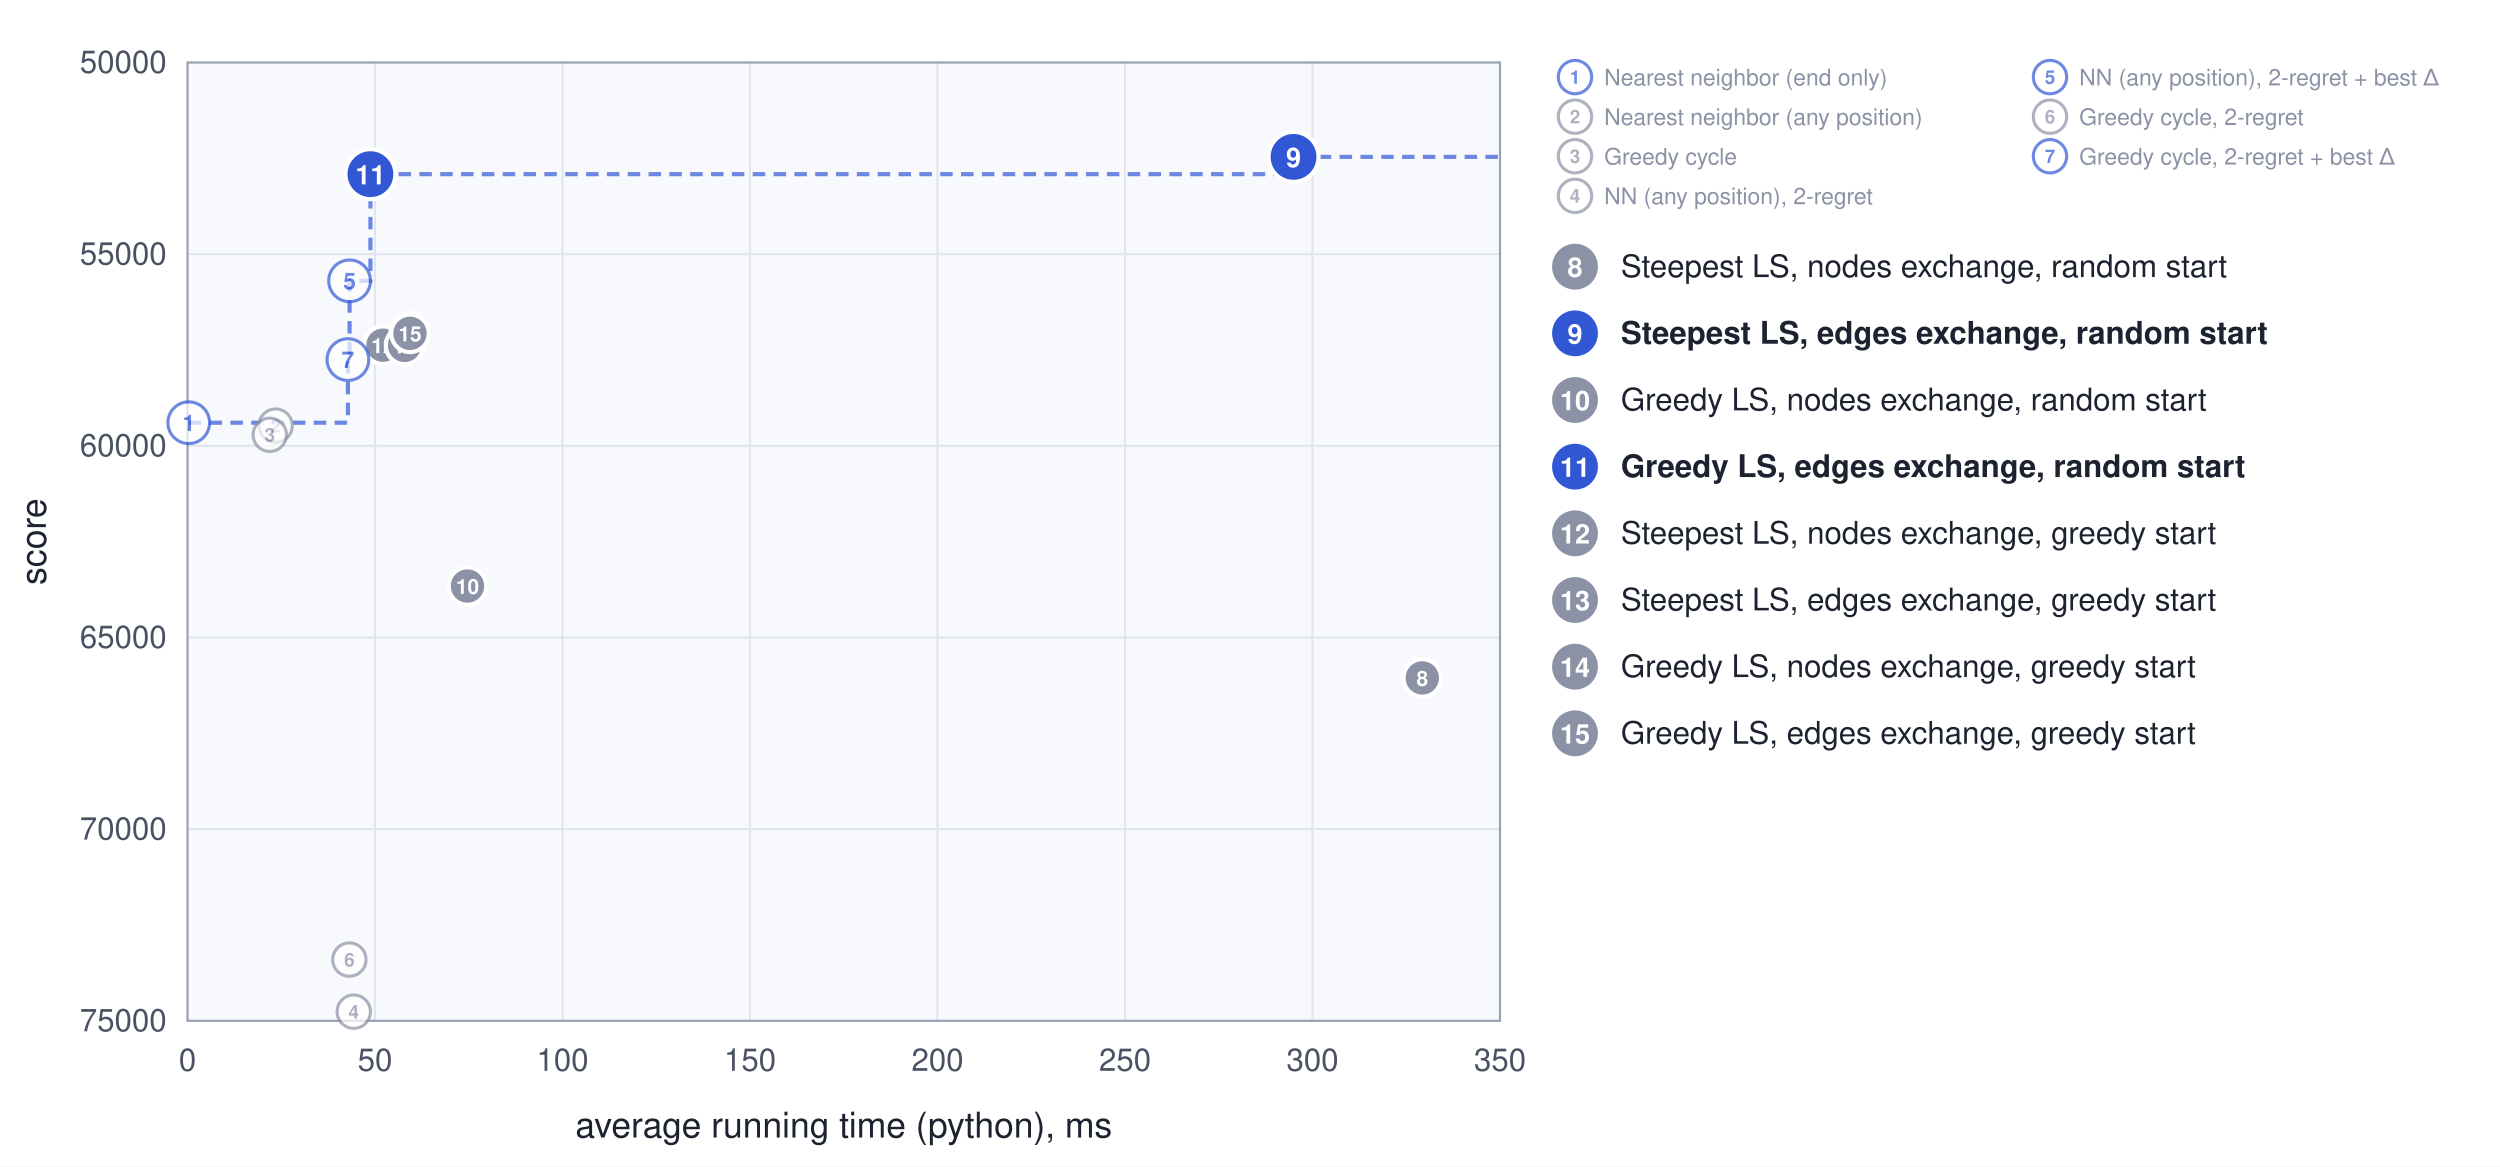
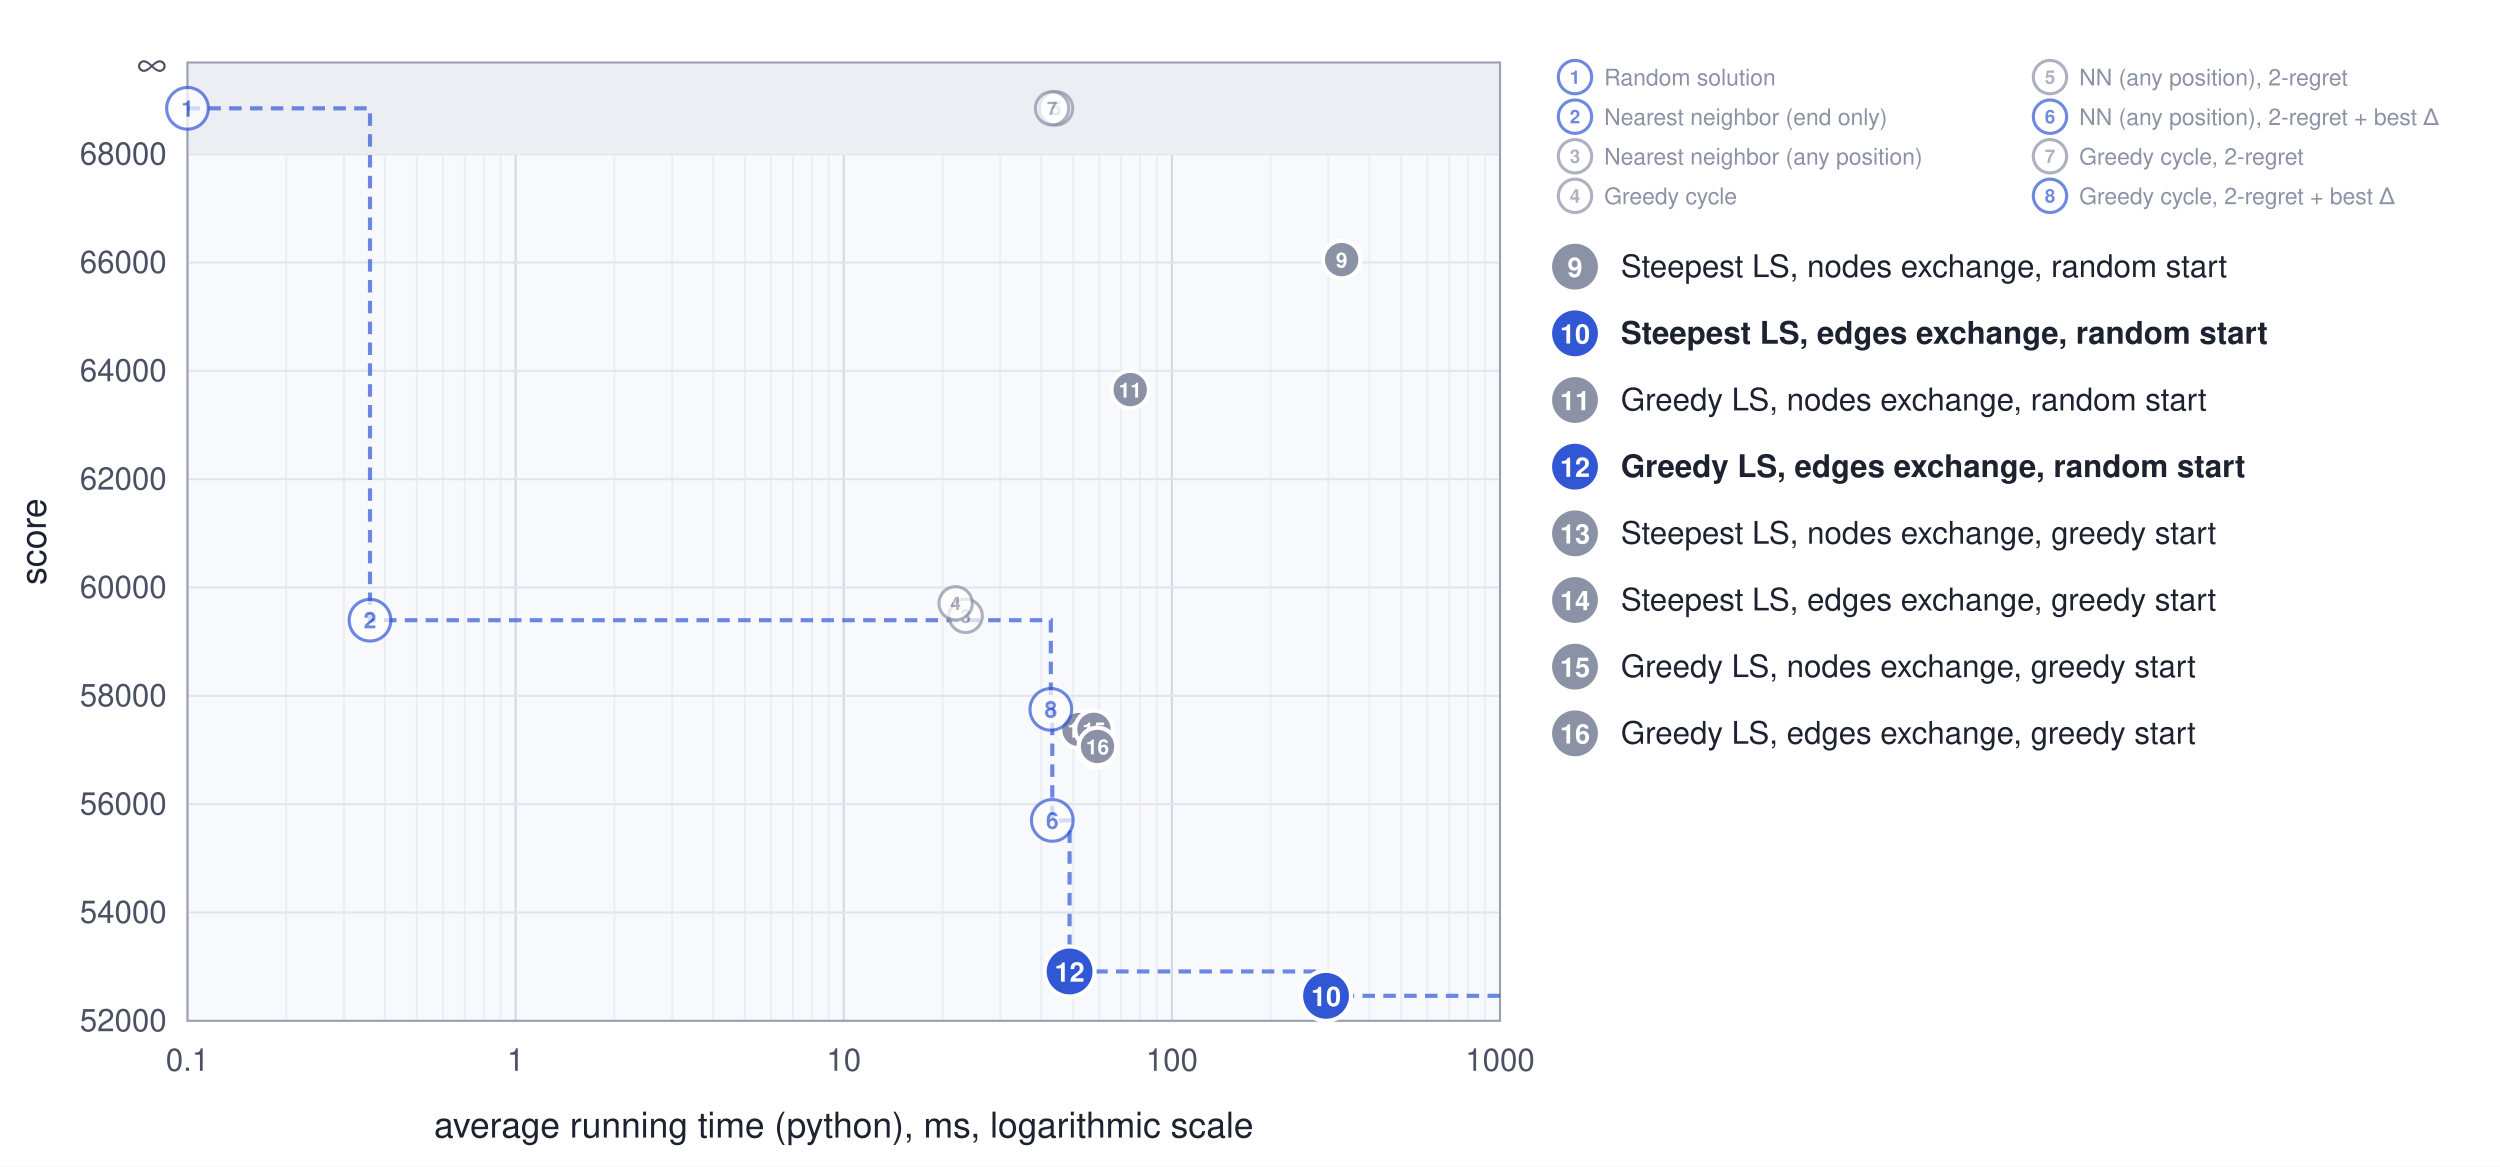
<svg xmlns="http://www.w3.org/2000/svg" viewBox="0 0 1200 560" width="1200" height="560" font-family="Helvetica, Arial, sans-serif" font-size="15">
  <rect width="1200" height="560" fill="#fff" />
  <rect x="90" y="30" width="630" height="460" fill="#f8f9fc" />
-   <line x1="90.0" y1="30" x2="90.0" y2="490" stroke="#e1e5ee" />
-   <text x="90.0" y="514" text-anchor="middle" fill="#4a5163">0</text>
-   <line x1="180.0" y1="30" x2="180.0" y2="490" stroke="#e1e5ee" />
-   <text x="180.0" y="514" text-anchor="middle" fill="#4a5163">50</text>
-   <line x1="270.0" y1="30" x2="270.0" y2="490" stroke="#e1e5ee" />
-   <text x="270.0" y="514" text-anchor="middle" fill="#4a5163">100</text>
-   <line x1="360.0" y1="30" x2="360.0" y2="490" stroke="#e1e5ee" />
-   <text x="360.0" y="514" text-anchor="middle" fill="#4a5163">150</text>
-   <line x1="450.0" y1="30" x2="450.0" y2="490" stroke="#e1e5ee" />
-   <text x="450.0" y="514" text-anchor="middle" fill="#4a5163">200</text>
-   <line x1="540.0" y1="30" x2="540.0" y2="490" stroke="#e1e5ee" />
-   <text x="540.0" y="514" text-anchor="middle" fill="#4a5163">250</text>
-   <line x1="630.0" y1="30" x2="630.0" y2="490" stroke="#e1e5ee" />
-   <text x="630.0" y="514" text-anchor="middle" fill="#4a5163">300</text>
-   <line x1="720.0" y1="30" x2="720.0" y2="490" stroke="#e1e5ee" />
-   <text x="720.0" y="514" text-anchor="middle" fill="#4a5163">350</text>
-   <line x1="90" y1="30.0" x2="720" y2="30.0" stroke="#e1e5ee" />
-   <text x="80" y="35.0" text-anchor="end" fill="#4a5163">50000</text>
-   <line x1="90" y1="122.0" x2="720" y2="122.0" stroke="#e1e5ee" />
-   <text x="80" y="127.0" text-anchor="end" fill="#4a5163">55000</text>
-   <line x1="90" y1="214.0" x2="720" y2="214.0" stroke="#e1e5ee" />
-   <text x="80" y="219.0" text-anchor="end" fill="#4a5163">60000</text>
-   <line x1="90" y1="306.0" x2="720" y2="306.0" stroke="#e1e5ee" />
-   <text x="80" y="311.0" text-anchor="end" fill="#4a5163">65000</text>
-   <line x1="90" y1="398.0" x2="720" y2="398.0" stroke="#e1e5ee" />
-   <text x="80" y="403.0" text-anchor="end" fill="#4a5163">70000</text>
+   <line x1="90.0" y1="30" x2="90.0" y2="490" stroke="#d3d8e3" />
+   <text x="90.0" y="514" text-anchor="middle" fill="#4a5163">0.1</text>
+   <line x1="137.4" y1="30" x2="137.4" y2="490" stroke="#eceef4" />
+   <line x1="165.1" y1="30" x2="165.1" y2="490" stroke="#eceef4" />
+   <line x1="184.8" y1="30" x2="184.8" y2="490" stroke="#eceef4" />
+   <line x1="200.1" y1="30" x2="200.1" y2="490" stroke="#eceef4" />
+   <line x1="212.6" y1="30" x2="212.6" y2="490" stroke="#eceef4" />
+   <line x1="223.1" y1="30" x2="223.1" y2="490" stroke="#eceef4" />
+   <line x1="232.2" y1="30" x2="232.2" y2="490" stroke="#eceef4" />
+   <line x1="240.3" y1="30" x2="240.3" y2="490" stroke="#eceef4" />
+   <line x1="247.5" y1="30" x2="247.5" y2="490" stroke="#d3d8e3" />
+   <text x="247.5" y="514" text-anchor="middle" fill="#4a5163">1</text>
+   <line x1="294.9" y1="30" x2="294.9" y2="490" stroke="#eceef4" />
+   <line x1="322.6" y1="30" x2="322.6" y2="490" stroke="#eceef4" />
+   <line x1="342.3" y1="30" x2="342.3" y2="490" stroke="#eceef4" />
+   <line x1="357.6" y1="30" x2="357.6" y2="490" stroke="#eceef4" />
+   <line x1="370.1" y1="30" x2="370.1" y2="490" stroke="#eceef4" />
+   <line x1="380.6" y1="30" x2="380.6" y2="490" stroke="#eceef4" />
+   <line x1="389.7" y1="30" x2="389.7" y2="490" stroke="#eceef4" />
+   <line x1="397.8" y1="30" x2="397.8" y2="490" stroke="#eceef4" />
+   <line x1="405.0" y1="30" x2="405.0" y2="490" stroke="#d3d8e3" />
+   <text x="405.0" y="514" text-anchor="middle" fill="#4a5163">10</text>
+   <line x1="452.4" y1="30" x2="452.4" y2="490" stroke="#eceef4" />
+   <line x1="480.1" y1="30" x2="480.1" y2="490" stroke="#eceef4" />
+   <line x1="499.8" y1="30" x2="499.8" y2="490" stroke="#eceef4" />
+   <line x1="515.1" y1="30" x2="515.1" y2="490" stroke="#eceef4" />
+   <line x1="527.6" y1="30" x2="527.6" y2="490" stroke="#eceef4" />
+   <line x1="538.1" y1="30" x2="538.1" y2="490" stroke="#eceef4" />
+   <line x1="547.2" y1="30" x2="547.2" y2="490" stroke="#eceef4" />
+   <line x1="555.3" y1="30" x2="555.3" y2="490" stroke="#eceef4" />
+   <line x1="562.5" y1="30" x2="562.5" y2="490" stroke="#d3d8e3" />
+   <text x="562.5" y="514" text-anchor="middle" fill="#4a5163">100</text>
+   <line x1="609.9" y1="30" x2="609.9" y2="490" stroke="#eceef4" />
+   <line x1="637.6" y1="30" x2="637.6" y2="490" stroke="#eceef4" />
+   <line x1="657.3" y1="30" x2="657.3" y2="490" stroke="#eceef4" />
+   <line x1="672.6" y1="30" x2="672.6" y2="490" stroke="#eceef4" />
+   <line x1="685.1" y1="30" x2="685.1" y2="490" stroke="#eceef4" />
+   <line x1="695.6" y1="30" x2="695.6" y2="490" stroke="#eceef4" />
+   <line x1="704.7" y1="30" x2="704.7" y2="490" stroke="#eceef4" />
+   <line x1="712.8" y1="30" x2="712.8" y2="490" stroke="#eceef4" />
+   <line x1="720.0" y1="30" x2="720.0" y2="490" stroke="#d3d8e3" />
+   <text x="720.0" y="514" text-anchor="middle" fill="#4a5163">1000</text>
  <line x1="90" y1="490.0" x2="720" y2="490.0" stroke="#e1e5ee" />
-   <text x="80" y="495.0" text-anchor="end" fill="#4a5163">75000</text>
+   <text x="80" y="495.0" text-anchor="end" fill="#4a5163">52000</text>
+   <line x1="90" y1="438.0" x2="720" y2="438.0" stroke="#e1e5ee" />
+   <text x="80" y="443.0" text-anchor="end" fill="#4a5163">54000</text>
+   <line x1="90" y1="386.0" x2="720" y2="386.0" stroke="#e1e5ee" />
+   <text x="80" y="391.0" text-anchor="end" fill="#4a5163">56000</text>
+   <line x1="90" y1="334.0" x2="720" y2="334.0" stroke="#e1e5ee" />
+   <text x="80" y="339.0" text-anchor="end" fill="#4a5163">58000</text>
+   <line x1="90" y1="282.0" x2="720" y2="282.0" stroke="#e1e5ee" />
+   <text x="80" y="287.0" text-anchor="end" fill="#4a5163">60000</text>
+   <line x1="90" y1="230.0" x2="720" y2="230.0" stroke="#e1e5ee" />
+   <text x="80" y="235.0" text-anchor="end" fill="#4a5163">62000</text>
+   <line x1="90" y1="178.0" x2="720" y2="178.0" stroke="#e1e5ee" />
+   <text x="80" y="183.0" text-anchor="end" fill="#4a5163">64000</text>
+   <line x1="90" y1="126.0" x2="720" y2="126.0" stroke="#e1e5ee" />
+   <text x="80" y="131.0" text-anchor="end" fill="#4a5163">66000</text>
+   <line x1="90" y1="74.0" x2="720" y2="74.0" stroke="#e1e5ee" />
+   <text x="80" y="79.0" text-anchor="end" fill="#4a5163">68000</text>
+   <rect x="90" y="30" width="630" height="44" fill="#eceef4" />
+   <text x="80" y="37" text-anchor="end" font-size="20" fill="#4a5163">∞</text>
  <rect x="90" y="30" width="630" height="460" fill="none" stroke="#9aa1b3" />
-   <text x="405.0" y="546" text-anchor="middle" font-size="17" fill="#1c2230">average running time (python), ms</text>
+   <text x="405.0" y="546" text-anchor="middle" font-size="17" fill="#1c2230">average running time (python), ms, logarithmic scale</text>
  <text transform="translate(22,260.0) rotate(-90)" text-anchor="middle" font-size="17" fill="#1c2230">score</text>
-   <path d="M90.6,202.9H167.0V172.6H167.8V134.8H177.8V83.6H620.9V75.3H720" fill="none" stroke="#3157d5" stroke-width="2" stroke-dasharray="6 4" opacity=".7" />
+   <path d="M90.0,52.0H177.6V297.7H504.4V340.5H505.1V393.8H513.4V466.3H636.5V478.0H720" fill="none" stroke="#3157d5" stroke-width="2" stroke-dasharray="6 4" opacity=".7" />
  <g opacity=".7">
    <circle cx="756.0" cy="37.0" r="8" fill="#fff" stroke="#3157d5" stroke-width="1.5" />
    <text x="756.0" y="40.2" text-anchor="middle" fill="#3157d5" font-size="9" font-weight="bold">1</text>
  </g>
-   <text x="770" y="41" fill="#8b92a5" font-size="11">Nearest neighbor (end only)</text>
+   <text x="770" y="41" fill="#8b92a5" font-size="11">Random solution</text>
  <g opacity=".7">
-     <circle cx="756.0" cy="56.0" r="8" fill="#fff" stroke="#8b92a5" stroke-width="1.5" />
-     <text x="756.0" y="59.2" text-anchor="middle" fill="#8b92a5" font-size="9" font-weight="bold">2</text>
+     <circle cx="756.0" cy="56.0" r="8" fill="#fff" stroke="#3157d5" stroke-width="1.5" />
+     <text x="756.0" y="59.2" text-anchor="middle" fill="#3157d5" font-size="9" font-weight="bold">2</text>
  </g>
-   <text x="770" y="60" fill="#8b92a5" font-size="11">Nearest neighbor (any position)</text>
+   <text x="770" y="60" fill="#8b92a5" font-size="11">Nearest neighbor (end only)</text>
  <g opacity=".7">
    <circle cx="756.0" cy="75.0" r="8" fill="#fff" stroke="#8b92a5" stroke-width="1.5" />
    <text x="756.0" y="78.2" text-anchor="middle" fill="#8b92a5" font-size="9" font-weight="bold">3</text>
  </g>
-   <text x="770" y="79" fill="#8b92a5" font-size="11">Greedy cycle</text>
+   <text x="770" y="79" fill="#8b92a5" font-size="11">Nearest neighbor (any position)</text>
  <g opacity=".7">
    <circle cx="756.0" cy="94.0" r="8" fill="#fff" stroke="#8b92a5" stroke-width="1.5" />
    <text x="756.0" y="97.2" text-anchor="middle" fill="#8b92a5" font-size="9" font-weight="bold">4</text>
  </g>
-   <text x="770" y="98" fill="#8b92a5" font-size="11">NN (any position), 2-regret</text>
+   <text x="770" y="98" fill="#8b92a5" font-size="11">Greedy cycle</text>
  <g opacity=".7">
-     <circle cx="984.0" cy="37.0" r="8" fill="#fff" stroke="#3157d5" stroke-width="1.5" />
-     <text x="984.0" y="40.2" text-anchor="middle" fill="#3157d5" font-size="9" font-weight="bold">5</text>
+     <circle cx="984.0" cy="37.0" r="8" fill="#fff" stroke="#8b92a5" stroke-width="1.5" />
+     <text x="984.0" y="40.2" text-anchor="middle" fill="#8b92a5" font-size="9" font-weight="bold">5</text>
  </g>
-   <text x="998" y="41" fill="#8b92a5" font-size="11">NN (any position), 2-regret + best Δ</text>
+   <text x="998" y="41" fill="#8b92a5" font-size="11">NN (any position), 2-regret</text>
  <g opacity=".7">
-     <circle cx="984.0" cy="56.0" r="8" fill="#fff" stroke="#8b92a5" stroke-width="1.5" />
-     <text x="984.0" y="59.2" text-anchor="middle" fill="#8b92a5" font-size="9" font-weight="bold">6</text>
+     <circle cx="984.0" cy="56.0" r="8" fill="#fff" stroke="#3157d5" stroke-width="1.5" />
+     <text x="984.0" y="59.2" text-anchor="middle" fill="#3157d5" font-size="9" font-weight="bold">6</text>
  </g>
-   <text x="998" y="60" fill="#8b92a5" font-size="11">Greedy cycle, 2-regret</text>
+   <text x="998" y="60" fill="#8b92a5" font-size="11">NN (any position), 2-regret + best Δ</text>
  <g opacity=".7">
-     <circle cx="984.0" cy="75.0" r="8" fill="#fff" stroke="#3157d5" stroke-width="1.5" />
-     <text x="984.0" y="78.2" text-anchor="middle" fill="#3157d5" font-size="9" font-weight="bold">7</text>
+     <circle cx="984.0" cy="75.0" r="8" fill="#fff" stroke="#8b92a5" stroke-width="1.5" />
+     <text x="984.0" y="78.2" text-anchor="middle" fill="#8b92a5" font-size="9" font-weight="bold">7</text>
  </g>
-   <text x="998" y="79" fill="#8b92a5" font-size="11">Greedy cycle, 2-regret + best Δ</text>
+   <text x="998" y="79" fill="#8b92a5" font-size="11">Greedy cycle, 2-regret</text>
+   <g opacity=".7">
+     <circle cx="984.0" cy="94.0" r="8" fill="#fff" stroke="#3157d5" stroke-width="1.5" />
+     <text x="984.0" y="97.2" text-anchor="middle" fill="#3157d5" font-size="9" font-weight="bold">8</text>
+   </g>
+   <text x="998" y="98" fill="#8b92a5" font-size="11">Greedy cycle, 2-regret + best Δ</text>
  <circle cx="756.0" cy="128.0" r="12" fill="#8b92a5" stroke="#fff" stroke-width="2" />
-   <text x="756.0" y="132.9" text-anchor="middle" fill="#fff" font-size="13" font-weight="bold">8</text>
-   <text x="778" y="133" fill="#1c2230">Steepest LS, nodes exchange, random start</text>
+   <text x="756.0" y="132.9" text-anchor="middle" fill="#fff" font-size="13" font-weight="bold">9</text>
+   <text x="778" y="133" fill="#1c2230">
+     <tspan x="778" dy="0">Steepest LS, nodes exchange, random start</tspan>
+   </text>
  <circle cx="756.0" cy="160.0" r="12" fill="#3157d5" stroke="#fff" stroke-width="2" />
-   <text x="756.0" y="164.9" text-anchor="middle" fill="#fff" font-size="13" font-weight="bold">9</text>
-   <text x="778" y="165" fill="#1c2230" font-weight="bold">Steepest LS, edges exchange, random start</text>
+   <text x="756.0" y="164.9" text-anchor="middle" fill="#fff" font-size="13" font-weight="bold">10</text>
+   <text x="778" y="165" fill="#1c2230" font-weight="bold">
+     <tspan x="778" dy="0">Steepest LS, edges exchange, random start</tspan>
+   </text>
  <circle cx="756.0" cy="192.0" r="12" fill="#8b92a5" stroke="#fff" stroke-width="2" />
-   <text x="756.0" y="196.9" text-anchor="middle" fill="#fff" font-size="13" font-weight="bold">10</text>
-   <text x="778" y="197" fill="#1c2230">Greedy LS, nodes exchange, random start</text>
+   <text x="756.0" y="196.9" text-anchor="middle" fill="#fff" font-size="13" font-weight="bold">11</text>
+   <text x="778" y="197" fill="#1c2230">
+     <tspan x="778" dy="0">Greedy LS, nodes exchange, random start</tspan>
+   </text>
  <circle cx="756.0" cy="224.0" r="12" fill="#3157d5" stroke="#fff" stroke-width="2" />
-   <text x="756.0" y="228.9" text-anchor="middle" fill="#fff" font-size="13" font-weight="bold">11</text>
-   <text x="778" y="229" fill="#1c2230" font-weight="bold">Greedy LS, edges exchange, random start</text>
+   <text x="756.0" y="228.9" text-anchor="middle" fill="#fff" font-size="13" font-weight="bold">12</text>
+   <text x="778" y="229" fill="#1c2230" font-weight="bold">
+     <tspan x="778" dy="0">Greedy LS, edges exchange, random start</tspan>
+   </text>
  <circle cx="756.0" cy="256.0" r="12" fill="#8b92a5" stroke="#fff" stroke-width="2" />
-   <text x="756.0" y="260.9" text-anchor="middle" fill="#fff" font-size="13" font-weight="bold">12</text>
-   <text x="778" y="261" fill="#1c2230">Steepest LS, nodes exchange, greedy start</text>
+   <text x="756.0" y="260.9" text-anchor="middle" fill="#fff" font-size="13" font-weight="bold">13</text>
+   <text x="778" y="261" fill="#1c2230">
+     <tspan x="778" dy="0">Steepest LS, nodes exchange, greedy start</tspan>
+   </text>
  <circle cx="756.0" cy="288.0" r="12" fill="#8b92a5" stroke="#fff" stroke-width="2" />
-   <text x="756.0" y="292.9" text-anchor="middle" fill="#fff" font-size="13" font-weight="bold">13</text>
-   <text x="778" y="293" fill="#1c2230">Steepest LS, edges exchange, greedy start</text>
+   <text x="756.0" y="292.9" text-anchor="middle" fill="#fff" font-size="13" font-weight="bold">14</text>
+   <text x="778" y="293" fill="#1c2230">
+     <tspan x="778" dy="0">Steepest LS, edges exchange, greedy start</tspan>
+   </text>
  <circle cx="756.0" cy="320.0" r="12" fill="#8b92a5" stroke="#fff" stroke-width="2" />
-   <text x="756.0" y="324.9" text-anchor="middle" fill="#fff" font-size="13" font-weight="bold">14</text>
-   <text x="778" y="325" fill="#1c2230">Greedy LS, nodes exchange, greedy start</text>
+   <text x="756.0" y="324.9" text-anchor="middle" fill="#fff" font-size="13" font-weight="bold">15</text>
+   <text x="778" y="325" fill="#1c2230">
+     <tspan x="778" dy="0">Greedy LS, nodes exchange, greedy start</tspan>
+   </text>
  <circle cx="756.0" cy="352.0" r="12" fill="#8b92a5" stroke="#fff" stroke-width="2" />
-   <text x="756.0" y="356.9" text-anchor="middle" fill="#fff" font-size="13" font-weight="bold">15</text>
-   <text x="778" y="357" fill="#1c2230">Greedy LS, edges exchange, greedy start</text>
+   <text x="756.0" y="356.9" text-anchor="middle" fill="#fff" font-size="13" font-weight="bold">16</text>
+   <text x="778" y="357" fill="#1c2230">
+     <tspan x="778" dy="0">Greedy LS, edges exchange, greedy start</tspan>
+   </text>
  <g opacity=".7">
-     <circle cx="132.3" cy="204.3" r="8" fill="#fff" stroke="#8b92a5" stroke-width="1.5" />
-     <text x="132.3" y="207.6" text-anchor="middle" fill="#8b92a5" font-size="9" font-weight="bold">2</text>
+     <circle cx="463.5" cy="295.6" r="8" fill="#fff" stroke="#8b92a5" stroke-width="1.5" />
+     <text x="463.5" y="298.9" text-anchor="middle" fill="#8b92a5" font-size="9" font-weight="bold">3</text>
  </g>
  <g opacity=".7">
-     <circle cx="129.5" cy="208.7" r="8" fill="#fff" stroke="#8b92a5" stroke-width="1.5" />
-     <text x="129.5" y="211.9" text-anchor="middle" fill="#8b92a5" font-size="9" font-weight="bold">3</text>
+     <circle cx="458.7" cy="289.6" r="8" fill="#fff" stroke="#8b92a5" stroke-width="1.5" />
+     <text x="458.7" y="292.8" text-anchor="middle" fill="#8b92a5" font-size="9" font-weight="bold">4</text>
  </g>
  <g opacity=".7">
-     <circle cx="169.8" cy="485.6" r="8" fill="#fff" stroke="#8b92a5" stroke-width="1.5" />
-     <text x="169.8" y="488.9" text-anchor="middle" fill="#8b92a5" font-size="9" font-weight="bold">4</text>
+     <circle cx="506.9" cy="52.0" r="8" fill="#fff" stroke="#8b92a5" stroke-width="1.5" />
+     <text x="506.9" y="55.2" text-anchor="middle" fill="#8b92a5" font-size="9" font-weight="bold">5</text>
  </g>
  <g opacity=".7">
-     <circle cx="167.7" cy="460.6" r="8" fill="#fff" stroke="#8b92a5" stroke-width="1.5" />
-     <text x="167.7" y="463.9" text-anchor="middle" fill="#8b92a5" font-size="9" font-weight="bold">6</text>
+     <circle cx="505.0" cy="52.0" r="8" fill="#fff" stroke="#8b92a5" stroke-width="1.5" />
+     <text x="505.0" y="55.2" text-anchor="middle" fill="#8b92a5" font-size="9" font-weight="bold">7</text>
  </g>
-   <circle cx="682.7" cy="325.4" r="9" fill="#8b92a5" stroke="#fff" stroke-width="2" />
-   <text x="682.7" y="329.2" text-anchor="middle" fill="#fff" font-size="10" font-weight="bold">8</text>
-   <circle cx="224.4" cy="281.3" r="9" fill="#8b92a5" stroke="#fff" stroke-width="2" />
-   <text x="224.4" y="285.1" text-anchor="middle" fill="#fff" font-size="10" font-weight="bold">10</text>
-   <circle cx="183.8" cy="165.7" r="9" fill="#8b92a5" stroke="#fff" stroke-width="2" />
-   <text x="183.8" y="169.5" text-anchor="middle" fill="#fff" font-size="10" font-weight="bold">12</text>
-   <circle cx="196.5" cy="159.1" r="9" fill="#8b92a5" stroke="#fff" stroke-width="2" />
-   <text x="196.5" y="162.9" text-anchor="middle" fill="#fff" font-size="10" font-weight="bold">13</text>
-   <circle cx="194.2" cy="165.8" r="9" fill="#8b92a5" stroke="#fff" stroke-width="2" />
-   <text x="194.2" y="169.6" text-anchor="middle" fill="#fff" font-size="10" font-weight="bold">14</text>
-   <circle cx="196.8" cy="160.0" r="9" fill="#8b92a5" stroke="#fff" stroke-width="2" />
-   <text x="196.8" y="163.8" text-anchor="middle" fill="#fff" font-size="10" font-weight="bold">15</text>
+   <circle cx="644.0" cy="124.6" r="9" fill="#8b92a5" stroke="#fff" stroke-width="2" />
+   <text x="644.0" y="128.4" text-anchor="middle" fill="#fff" font-size="10" font-weight="bold">9</text>
+   <circle cx="542.5" cy="187.0" r="9" fill="#8b92a5" stroke="#fff" stroke-width="2" />
+   <text x="542.5" y="190.8" text-anchor="middle" fill="#fff" font-size="10" font-weight="bold">11</text>
+   <circle cx="517.9" cy="350.2" r="9" fill="#8b92a5" stroke="#fff" stroke-width="2" />
+   <text x="517.9" y="354.0" text-anchor="middle" fill="#fff" font-size="10" font-weight="bold">13</text>
+   <circle cx="526.6" cy="359.5" r="9" fill="#8b92a5" stroke="#fff" stroke-width="2" />
+   <text x="526.6" y="363.3" text-anchor="middle" fill="#fff" font-size="10" font-weight="bold">14</text>
+   <circle cx="525.1" cy="350.1" r="9" fill="#8b92a5" stroke="#fff" stroke-width="2" />
+   <text x="525.1" y="353.9" text-anchor="middle" fill="#fff" font-size="10" font-weight="bold">15</text>
+   <circle cx="526.8" cy="358.3" r="9" fill="#8b92a5" stroke="#fff" stroke-width="2" />
+   <text x="526.8" y="362.1" text-anchor="middle" fill="#fff" font-size="10" font-weight="bold">16</text>
  <g opacity=".7">
-     <circle cx="90.6" cy="202.9" r="10" fill="#fff" stroke="#3157d5" stroke-width="1.5" />
-     <text x="90.6" y="206.9" text-anchor="middle" fill="#3157d5" font-size="11" font-weight="bold">1</text>
+     <circle cx="90.0" cy="52.0" r="10" fill="#fff" stroke="#3157d5" stroke-width="1.5" />
+     <text x="90.0" y="56.0" text-anchor="middle" fill="#3157d5" font-size="11" font-weight="bold">1</text>
  </g>
  <g opacity=".7">
-     <circle cx="167.8" cy="134.8" r="10" fill="#fff" stroke="#3157d5" stroke-width="1.5" />
-     <text x="167.8" y="138.8" text-anchor="middle" fill="#3157d5" font-size="11" font-weight="bold">5</text>
+     <circle cx="177.6" cy="297.7" r="10" fill="#fff" stroke="#3157d5" stroke-width="1.5" />
+     <text x="177.6" y="301.6" text-anchor="middle" fill="#3157d5" font-size="11" font-weight="bold">2</text>
  </g>
  <g opacity=".7">
-     <circle cx="167.0" cy="172.6" r="10" fill="#fff" stroke="#3157d5" stroke-width="1.5" />
-     <text x="167.0" y="176.6" text-anchor="middle" fill="#3157d5" font-size="11" font-weight="bold">7</text>
+     <circle cx="505.1" cy="393.8" r="10" fill="#fff" stroke="#3157d5" stroke-width="1.5" />
+     <text x="505.1" y="397.8" text-anchor="middle" fill="#3157d5" font-size="11" font-weight="bold">6</text>
  </g>
-   <circle cx="620.9" cy="75.3" r="12" fill="#3157d5" stroke="#fff" stroke-width="2" />
-   <text x="620.9" y="80.2" text-anchor="middle" fill="#fff" font-size="13" font-weight="bold">9</text>
-   <circle cx="177.8" cy="83.6" r="12" fill="#3157d5" stroke="#fff" stroke-width="2" />
-   <text x="177.8" y="88.5" text-anchor="middle" fill="#fff" font-size="13" font-weight="bold">11</text>
+   <g opacity=".7">
+     <circle cx="504.4" cy="340.5" r="10" fill="#fff" stroke="#3157d5" stroke-width="1.5" />
+     <text x="504.4" y="344.4" text-anchor="middle" fill="#3157d5" font-size="11" font-weight="bold">8</text>
+   </g>
+   <circle cx="636.5" cy="478.0" r="12" fill="#3157d5" stroke="#fff" stroke-width="2" />
+   <text x="636.5" y="482.9" text-anchor="middle" fill="#fff" font-size="13" font-weight="bold">10</text>
+   <circle cx="513.4" cy="466.3" r="12" fill="#3157d5" stroke="#fff" stroke-width="2" />
+   <text x="513.4" y="471.2" text-anchor="middle" fill="#fff" font-size="13" font-weight="bold">12</text>
</svg>
